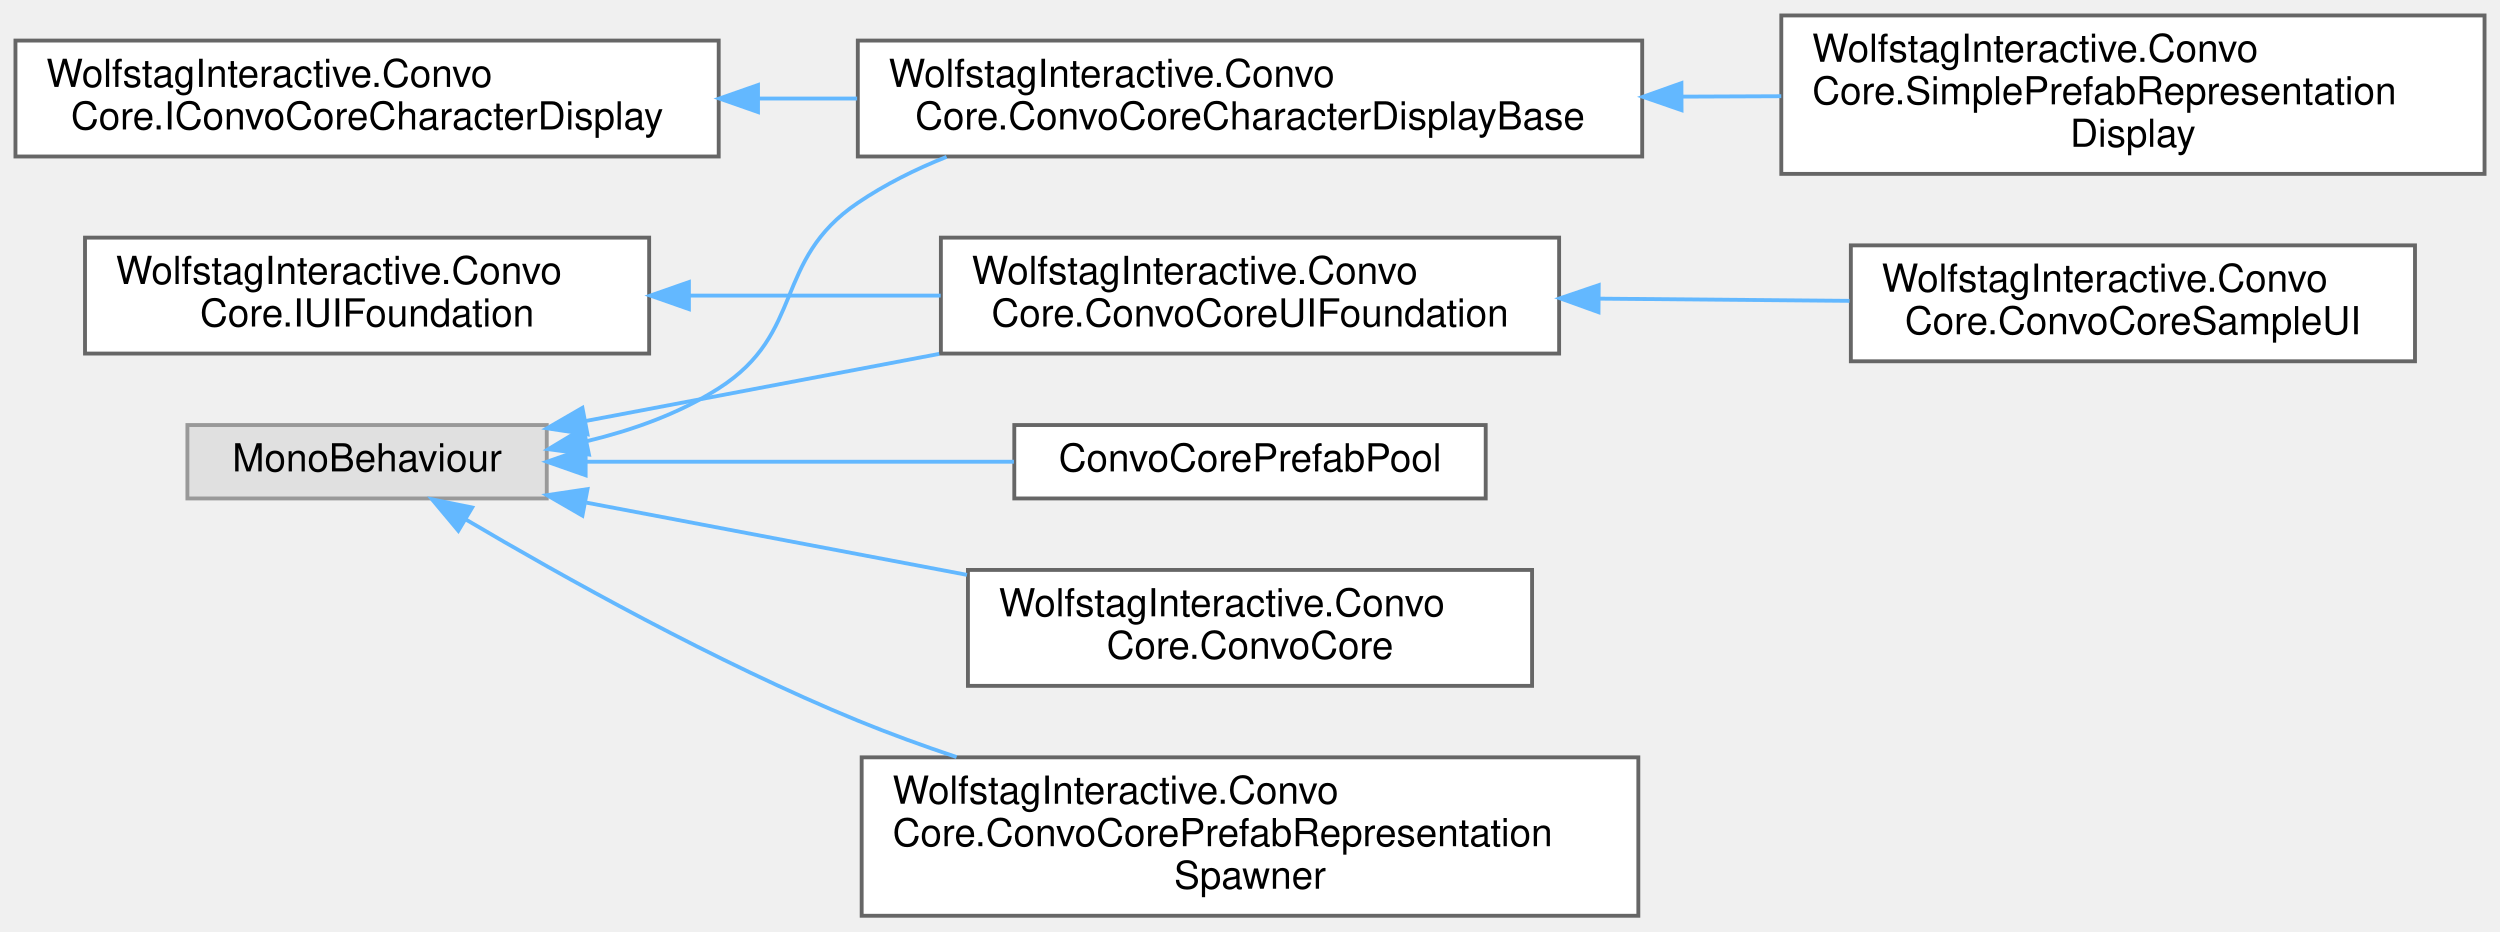
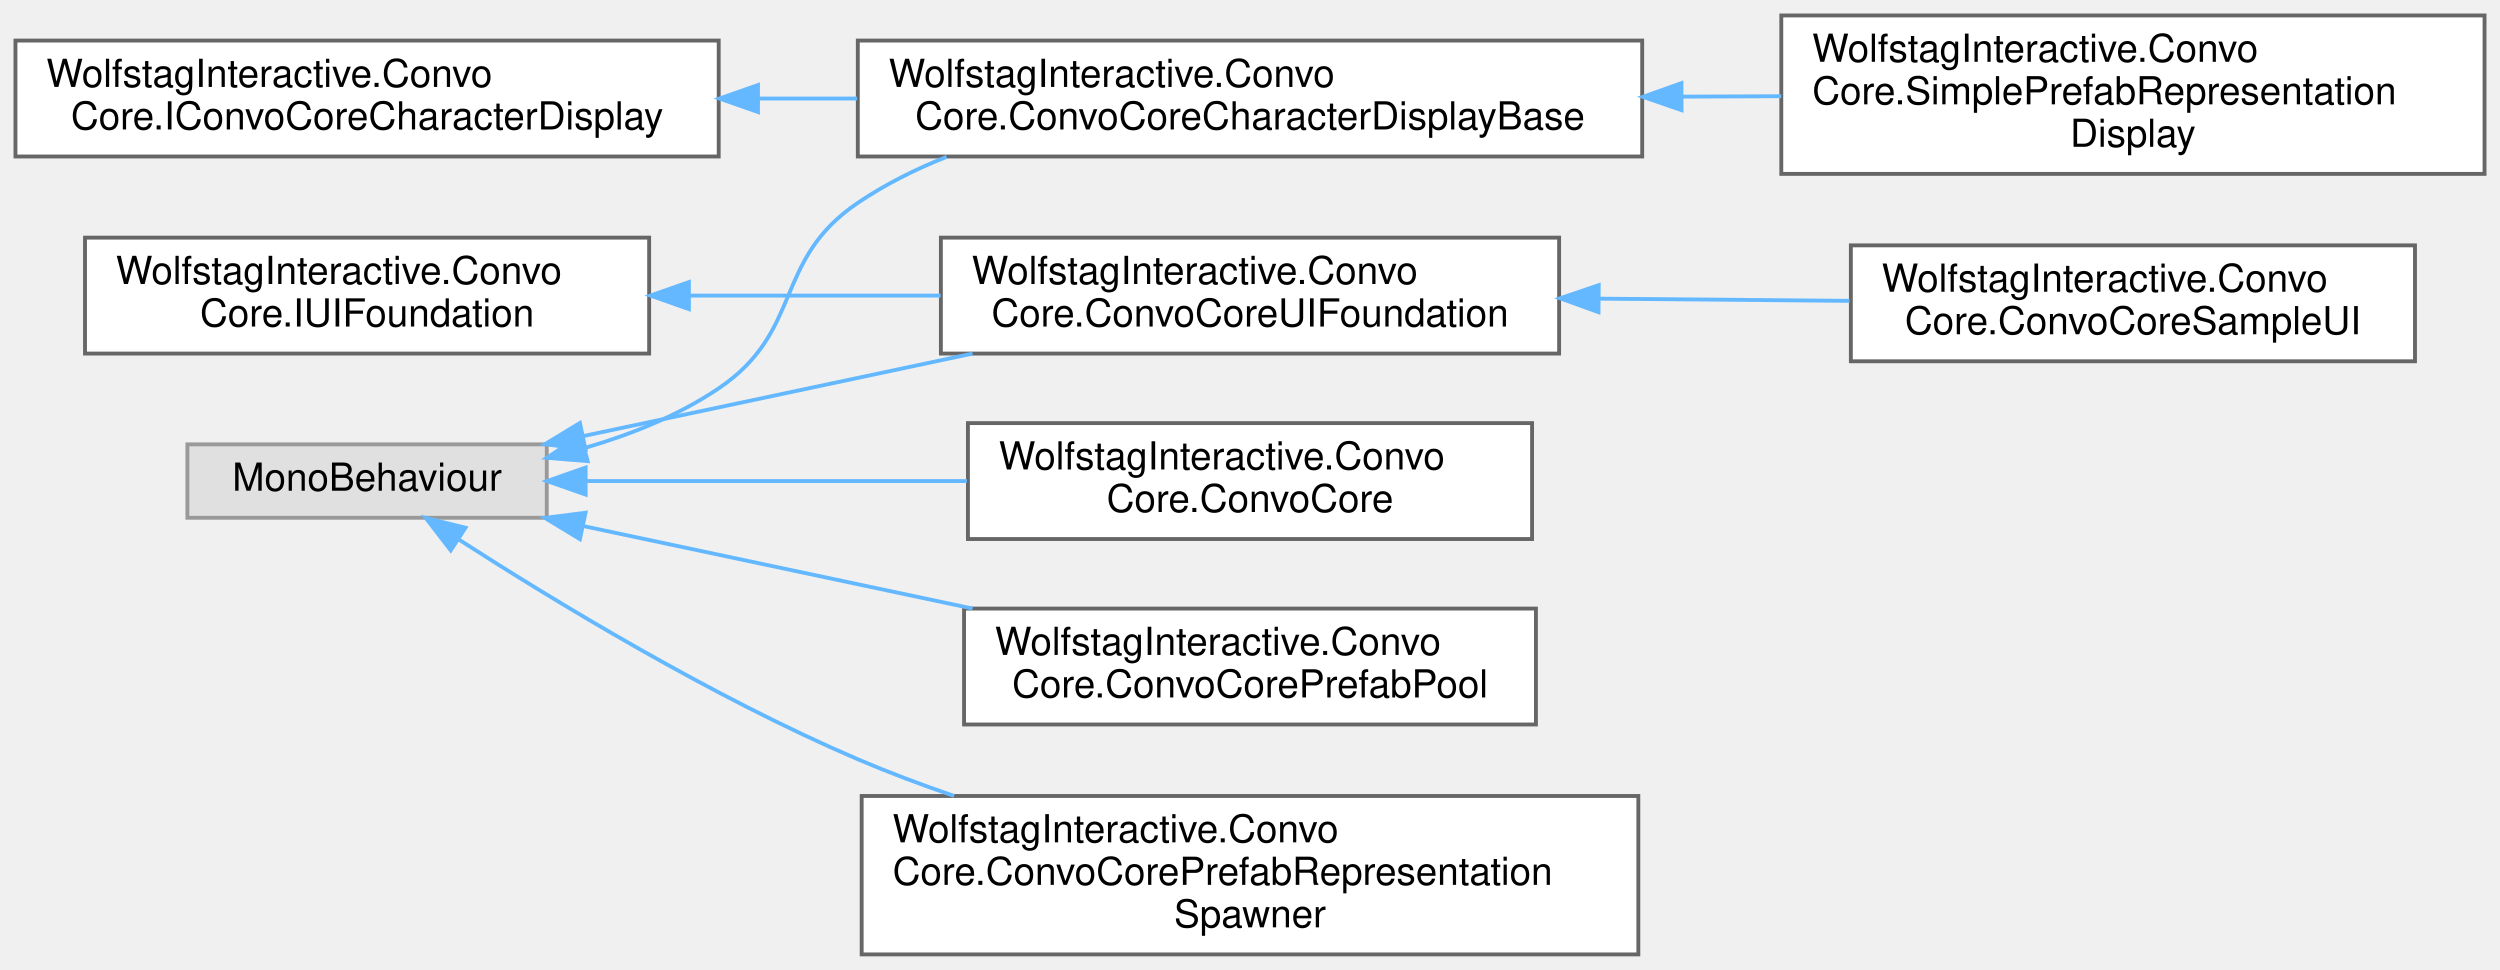
- <svg xmlns="http://www.w3.org/2000/svg" xmlns:xlink="http://www.w3.org/1999/xlink" width="647pt" height="241pt" viewBox="0.00 0.00 647.00 241.00">
-   <g id="graph0" class="graph" transform="scale(1 1) rotate(0) translate(4 237)">
+ <svg xmlns="http://www.w3.org/2000/svg" xmlns:xlink="http://www.w3.org/1999/xlink" width="647pt" height="251pt" viewBox="0.00 0.00 647.00 251.00">
+   <g id="graph0" class="graph" transform="scale(1 1) rotate(0) translate(4 247)">
    <g id="Node000000" class="node">
      <g id="a_Node000000">
        <a xlink:href="interfaceWolfstagInteractive_1_1ConvoCore_1_1IConvoCoreCharacterDisplay.html" target="_top" xlink:title=" ">
-           <polygon fill="white" stroke="#666666" points="182,-226.5 0,-226.5 0,-196.5 182,-196.5 182,-226.5" />
-           <text text-anchor="start" x="8" y="-214.5" font-family="Helvetica,sans-Serif" font-size="10.00">WolfstagInteractive.Convo</text>
-           <text text-anchor="middle" x="91" y="-203.5" font-family="Helvetica,sans-Serif" font-size="10.00">Core.IConvoCoreCharacterDisplay</text>
+           <polygon fill="white" stroke="#666666" points="182,-236.5 0,-236.5 0,-206.5 182,-206.5 182,-236.5" />
+           <text text-anchor="start" x="8" y="-224.5" font-family="Helvetica,sans-Serif" font-size="10.00">WolfstagInteractive.Convo</text>
+           <text text-anchor="middle" x="91" y="-213.5" font-family="Helvetica,sans-Serif" font-size="10.00">Core.IConvoCoreCharacterDisplay</text>
        </a>
      </g>
    </g>
    <g id="Node000001" class="node">
      <g id="a_Node000001">
        <a xlink:href="classWolfstagInteractive_1_1ConvoCore_1_1ConvoCoreCharacterDisplayBase.html" target="_top" xlink:title="Generic base class for all prefab-based character displays. Applies scale, flip, and side offsets usi...">
-           <polygon fill="white" stroke="#666666" points="421,-226.5 218,-226.5 218,-196.5 421,-196.5 421,-226.5" />
-           <text text-anchor="start" x="226" y="-214.5" font-family="Helvetica,sans-Serif" font-size="10.00">WolfstagInteractive.Convo</text>
-           <text text-anchor="middle" x="319.5" y="-203.5" font-family="Helvetica,sans-Serif" font-size="10.00">Core.ConvoCoreCharacterDisplayBase</text>
+           <polygon fill="white" stroke="#666666" points="421,-236.5 218,-236.5 218,-206.5 421,-206.5 421,-236.5" />
+           <text text-anchor="start" x="226" y="-224.5" font-family="Helvetica,sans-Serif" font-size="10.00">WolfstagInteractive.Convo</text>
+           <text text-anchor="middle" x="319.5" y="-213.5" font-family="Helvetica,sans-Serif" font-size="10.00">Core.ConvoCoreCharacterDisplayBase</text>
        </a>
      </g>
    </g>
    <g id="edge3_Node000000_Node000001" class="edge">
      <g id="a_edge3_Node000000_Node000001">
        <a xlink:title=" ">
-           <path fill="none" stroke="#63b8ff" d="M192.41,-211.5C200.85,-211.5 209.39,-211.5 217.83,-211.5" />
-           <polygon fill="#63b8ff" stroke="#63b8ff" points="192.17,-208 182.17,-211.5 192.17,-215 192.17,-208" />
+           <path fill="none" stroke="#63b8ff" d="M192.41,-221.5C200.85,-221.5 209.39,-221.5 217.83,-221.5" />
+           <polygon fill="#63b8ff" stroke="#63b8ff" points="192.17,-218 182.17,-221.5 192.17,-225 192.17,-218" />
        </a>
      </g>
    </g>
    <g id="Node000002" class="node">
      <g id="a_Node000002">
        <a xlink:href="classWolfstagInteractive_1_1ConvoCore_1_1SimplePrefabRepresentationDisplay.html" target="_top" xlink:title=" ">
-           <polygon fill="white" stroke="#666666" points="639,-233 457,-233 457,-192 639,-192 639,-233" />
-           <text text-anchor="start" x="465" y="-221" font-family="Helvetica,sans-Serif" font-size="10.00">WolfstagInteractive.Convo</text>
-           <text text-anchor="start" x="465" y="-210" font-family="Helvetica,sans-Serif" font-size="10.00">Core.SimplePrefabRepresentation</text>
-           <text text-anchor="middle" x="548" y="-199" font-family="Helvetica,sans-Serif" font-size="10.00">Display</text>
+           <polygon fill="white" stroke="#666666" points="639,-243 457,-243 457,-202 639,-202 639,-243" />
+           <text text-anchor="start" x="465" y="-231" font-family="Helvetica,sans-Serif" font-size="10.00">WolfstagInteractive.Convo</text>
+           <text text-anchor="start" x="465" y="-220" font-family="Helvetica,sans-Serif" font-size="10.00">Core.SimplePrefabRepresentation</text>
+           <text text-anchor="middle" x="548" y="-209" font-family="Helvetica,sans-Serif" font-size="10.00">Display</text>
        </a>
      </g>
    </g>
    <g id="edge4_Node000001_Node000002" class="edge">
      <g id="a_edge4_Node000001_Node000002">
        <a xlink:title=" ">
-           <path fill="none" stroke="#63b8ff" d="M431.27,-211.99C439.89,-212.03 448.53,-212.07 456.99,-212.1" />
-           <polygon fill="#63b8ff" stroke="#63b8ff" points="431.18,-208.49 421.17,-211.94 431.15,-215.49 431.18,-208.49" />
+           <path fill="none" stroke="#63b8ff" d="M431.27,-221.99C439.89,-222.03 448.53,-222.07 456.99,-222.1" />
+           <polygon fill="#63b8ff" stroke="#63b8ff" points="431.18,-218.49 421.17,-221.94 431.15,-225.49 431.18,-218.49" />
        </a>
      </g>
    </g>
    <g id="Node000009" class="node">
      <g id="a_Node000009">
        <a xlink:href="interfaceWolfstagInteractive_1_1ConvoCore_1_1IUIFoundation.html" target="_top" xlink:title=" ">
-           <polygon fill="white" stroke="#666666" points="164,-175.5 18,-175.5 18,-145.5 164,-145.5 164,-175.5" />
-           <text text-anchor="start" x="26" y="-163.5" font-family="Helvetica,sans-Serif" font-size="10.00">WolfstagInteractive.Convo</text>
-           <text text-anchor="middle" x="91" y="-152.5" font-family="Helvetica,sans-Serif" font-size="10.00">Core.IUIFoundation</text>
+           <polygon fill="white" stroke="#666666" points="164,-185.5 18,-185.5 18,-155.5 164,-155.5 164,-185.5" />
+           <text text-anchor="start" x="26" y="-173.5" font-family="Helvetica,sans-Serif" font-size="10.00">WolfstagInteractive.Convo</text>
+           <text text-anchor="middle" x="91" y="-162.5" font-family="Helvetica,sans-Serif" font-size="10.00">Core.IUIFoundation</text>
        </a>
      </g>
    </g>
    <g id="Node000007" class="node">
      <g id="a_Node000007">
        <a xlink:href="classWolfstagInteractive_1_1ConvoCore_1_1ConvoCoreUIFoundation.html" target="_top" xlink:title="Used as a basis of any UI that can be assigned in the inspector that includes all the base functions ...">
-           <polygon fill="white" stroke="#666666" points="399.5,-175.5 239.5,-175.5 239.5,-145.5 399.5,-145.5 399.5,-175.5" />
-           <text text-anchor="start" x="247.5" y="-163.5" font-family="Helvetica,sans-Serif" font-size="10.00">WolfstagInteractive.Convo</text>
-           <text text-anchor="middle" x="319.5" y="-152.5" font-family="Helvetica,sans-Serif" font-size="10.00">Core.ConvoCoreUIFoundation</text>
+           <polygon fill="white" stroke="#666666" points="399.5,-185.5 239.5,-185.5 239.5,-155.5 399.5,-155.5 399.5,-185.5" />
+           <text text-anchor="start" x="247.5" y="-173.5" font-family="Helvetica,sans-Serif" font-size="10.00">WolfstagInteractive.Convo</text>
+           <text text-anchor="middle" x="319.5" y="-162.5" font-family="Helvetica,sans-Serif" font-size="10.00">Core.ConvoCoreUIFoundation</text>
        </a>
      </g>
    </g>
    <g id="edge5_Node000009_Node000007" class="edge">
      <g id="a_edge5_Node000009_Node000007">
        <a xlink:title=" ">
-           <path fill="none" stroke="#63b8ff" d="M174.55,-160.5C195.72,-160.5 218.45,-160.5 239.45,-160.5" />
-           <polygon fill="#63b8ff" stroke="#63b8ff" points="174.29,-157 164.29,-160.5 174.29,-164 174.29,-157" />
+           <path fill="none" stroke="#63b8ff" d="M174.55,-170.5C195.72,-170.5 218.45,-170.5 239.45,-170.5" />
+           <polygon fill="#63b8ff" stroke="#63b8ff" points="174.29,-167 164.29,-170.5 174.29,-174 174.29,-167" />
        </a>
      </g>
    </g>
    <g id="Node000008" class="node">
      <g id="a_Node000008">
        <a xlink:href="classWolfstagInteractive_1_1ConvoCore_1_1ConvoCoreSampleUI.html" target="_top" xlink:title=" ">
-           <polygon fill="white" stroke="#666666" points="621,-173.5 475,-173.5 475,-143.5 621,-143.5 621,-173.5" />
-           <text text-anchor="start" x="483" y="-161.5" font-family="Helvetica,sans-Serif" font-size="10.00">WolfstagInteractive.Convo</text>
-           <text text-anchor="middle" x="548" y="-150.5" font-family="Helvetica,sans-Serif" font-size="10.00">Core.ConvoCoreSampleUI</text>
+           <polygon fill="white" stroke="#666666" points="621,-183.5 475,-183.5 475,-153.5 621,-153.5 621,-183.5" />
+           <text text-anchor="start" x="483" y="-171.5" font-family="Helvetica,sans-Serif" font-size="10.00">WolfstagInteractive.Convo</text>
+           <text text-anchor="middle" x="548" y="-160.5" font-family="Helvetica,sans-Serif" font-size="10.00">Core.ConvoCoreSampleUI</text>
        </a>
      </g>
    </g>
    <g id="edge6_Node000007_Node000008" class="edge">
      <g id="a_edge6_Node000007_Node000008">
        <a xlink:title=" ">
-           <path fill="none" stroke="#63b8ff" d="M409.83,-159.71C431.33,-159.52 454.03,-159.32 474.65,-159.14" />
-           <polygon fill="#63b8ff" stroke="#63b8ff" points="409.69,-156.21 399.72,-159.8 409.75,-163.21 409.69,-156.21" />
+           <path fill="none" stroke="#63b8ff" d="M409.83,-169.71C431.33,-169.52 454.03,-169.32 474.65,-169.14" />
+           <polygon fill="#63b8ff" stroke="#63b8ff" points="409.69,-166.21 399.72,-169.8 409.75,-173.21 409.69,-166.21" />
        </a>
      </g>
    </g>
    <g id="Node000003" class="node">
      <g id="a_Node000003">
        <a xlink:title=" ">
-           <polygon fill="#e0e0e0" stroke="#999999" points="137.5,-127 44.5,-127 44.5,-108 137.5,-108 137.5,-127" />
-           <text text-anchor="middle" x="91" y="-115" font-family="Helvetica,sans-Serif" font-size="10.00">MonoBehaviour</text>
+           <polygon fill="#e0e0e0" stroke="#999999" points="137.5,-132 44.5,-132 44.5,-113 137.5,-113 137.5,-132" />
+           <text text-anchor="middle" x="91" y="-120" font-family="Helvetica,sans-Serif" font-size="10.00">MonoBehaviour</text>
        </a>
      </g>
    </g>
-     <g id="edge9_Node000003_Node000001" class="edge">
-       <g id="a_edge9_Node000003_Node000001">
+     <g id="edge8_Node000003_Node000001" class="edge">
+       <g id="a_edge8_Node000003_Node000001">
        <a xlink:title=" ">
-           <path fill="none" stroke="#63b8ff" d="M147.84,-122.82C159.75,-125.67 171.8,-129.99 182,-136.5 204.48,-150.84 195.91,-169.56 218,-184.5 225.03,-189.26 232.87,-193.18 240.98,-196.41" />
-           <polygon fill="#63b8ff" stroke="#63b8ff" points="148.42,-119.36 137.91,-120.75 146.99,-126.21 148.42,-119.36" />
+           <path fill="none" stroke="#63b8ff" d="M147.54,-131.13C159.57,-134.64 171.74,-139.57 182,-146.5 204.1,-161.42 195.91,-179.56 218,-194.5 225.03,-199.26 232.87,-203.18 240.98,-206.41" />
+           <polygon fill="#63b8ff" stroke="#63b8ff" points="148.08,-127.66 137.52,-128.51 146.31,-134.43 148.08,-127.66" />
        </a>
      </g>
    </g>
    <g id="edge11_Node000003_Node000007" class="edge">
      <g id="a_edge11_Node000003_Node000007">
        <a xlink:title=" ">
-           <path fill="none" stroke="#63b8ff" d="M147.42,-128.02C174.99,-133.26 208.81,-139.68 239.08,-145.42" />
-           <polygon fill="#63b8ff" stroke="#63b8ff" points="148.04,-124.58 137.56,-126.15 146.73,-131.45 148.04,-124.58" />
+           <path fill="none" stroke="#63b8ff" d="M146.98,-134.15C177.27,-140.57 215.21,-148.61 247.7,-155.5" />
+           <polygon fill="#63b8ff" stroke="#63b8ff" points="147.53,-130.69 137.02,-132.04 146.08,-137.54 147.53,-130.69" />
        </a>
      </g>
    </g>
    <g id="Node000004" class="node">
      <g id="a_Node000004">
-         <a xlink:href="classConvoCorePrefabPool.html" target="_top" xlink:title=" ">
-           <polygon fill="white" stroke="#666666" points="380.5,-127 258.5,-127 258.5,-108 380.5,-108 380.5,-127" />
-           <text text-anchor="middle" x="319.5" y="-115" font-family="Helvetica,sans-Serif" font-size="10.00">ConvoCorePrefabPool</text>
+         <a xlink:href="classWolfstagInteractive_1_1ConvoCore_1_1ConvoCore.html" target="_top" xlink:title=" ">
+           <polygon fill="white" stroke="#666666" points="392.5,-137.5 246.5,-137.5 246.5,-107.5 392.5,-107.5 392.5,-137.5" />
+           <text text-anchor="start" x="254.5" y="-125.5" font-family="Helvetica,sans-Serif" font-size="10.00">WolfstagInteractive.Convo</text>
+           <text text-anchor="middle" x="319.5" y="-114.5" font-family="Helvetica,sans-Serif" font-size="10.00">Core.ConvoCore</text>
        </a>
      </g>
    </g>
    <g id="edge7_Node000003_Node000004" class="edge">
      <g id="a_edge7_Node000003_Node000004">
        <a xlink:title=" ">
-           <path fill="none" stroke="#63b8ff" d="M147.67,-117.5C181.26,-117.5 224.05,-117.5 258.4,-117.5" />
-           <polygon fill="#63b8ff" stroke="#63b8ff" points="147.56,-114 137.56,-117.5 147.56,-121 147.56,-114" />
+           <path fill="none" stroke="#63b8ff" d="M147.75,-122.5C177.47,-122.5 214.37,-122.5 246.26,-122.5" />
+           <polygon fill="#63b8ff" stroke="#63b8ff" points="147.56,-119 137.56,-122.5 147.56,-126 147.56,-119" />
        </a>
      </g>
    </g>
    <g id="Node000005" class="node">
      <g id="a_Node000005">
-         <a xlink:href="classWolfstagInteractive_1_1ConvoCore_1_1ConvoCore.html" target="_top" xlink:title=" ">
-           <polygon fill="white" stroke="#666666" points="392.5,-89.5 246.5,-89.5 246.5,-59.5 392.5,-59.5 392.5,-89.5" />
-           <text text-anchor="start" x="254.5" y="-77.5" font-family="Helvetica,sans-Serif" font-size="10.00">WolfstagInteractive.Convo</text>
-           <text text-anchor="middle" x="319.5" y="-66.5" font-family="Helvetica,sans-Serif" font-size="10.00">Core.ConvoCore</text>
+         <a xlink:href="classWolfstagInteractive_1_1ConvoCore_1_1ConvoCorePrefabPool.html" target="_top" xlink:title=" ">
+           <polygon fill="white" stroke="#666666" points="393.5,-89.5 245.5,-89.5 245.5,-59.5 393.5,-59.5 393.5,-89.5" />
+           <text text-anchor="start" x="253.5" y="-77.5" font-family="Helvetica,sans-Serif" font-size="10.00">WolfstagInteractive.Convo</text>
+           <text text-anchor="middle" x="319.5" y="-66.5" font-family="Helvetica,sans-Serif" font-size="10.00">Core.ConvoCorePrefabPool</text>
        </a>
      </g>
    </g>
-     <g id="edge8_Node000003_Node000005" class="edge">
-       <g id="a_edge8_Node000003_Node000005">
+     <g id="edge9_Node000003_Node000005" class="edge">
+       <g id="a_edge9_Node000003_Node000005">
        <a xlink:title=" ">
-           <path fill="none" stroke="#63b8ff" d="M147.75,-106.92C177.47,-101.27 214.37,-94.27 246.26,-88.22" />
-           <polygon fill="#63b8ff" stroke="#63b8ff" points="146.73,-103.55 137.56,-108.85 148.04,-110.42 146.73,-103.55" />
+           <path fill="none" stroke="#63b8ff" d="M146.98,-110.85C177.27,-104.43 215.21,-96.39 247.7,-89.5" />
+           <polygon fill="#63b8ff" stroke="#63b8ff" points="146.08,-107.46 137.02,-112.96 147.53,-114.31 146.08,-107.46" />
        </a>
      </g>
    </g>
    <g id="Node000006" class="node">
      <g id="a_Node000006">
        <a xlink:href="classWolfstagInteractive_1_1ConvoCore_1_1ConvoCorePrefabRepresentationSpawner.html" target="_top" xlink:title=" ">
          <polygon fill="white" stroke="#666666" points="420,-41 219,-41 219,0 420,0 420,-41" />
          <text text-anchor="start" x="227" y="-29" font-family="Helvetica,sans-Serif" font-size="10.00">WolfstagInteractive.Convo</text>
          <text text-anchor="start" x="227" y="-18" font-family="Helvetica,sans-Serif" font-size="10.00">Core.ConvoCorePrefabRepresentation</text>
          <text text-anchor="middle" x="319.5" y="-7" font-family="Helvetica,sans-Serif" font-size="10.00">Spawner</text>
        </a>
      </g>
    </g>
    <g id="edge10_Node000003_Node000006" class="edge">
      <g id="a_edge10_Node000003_Node000006">
        <a xlink:title=" ">
-           <path fill="none" stroke="#63b8ff" d="M116.58,-102.54C141.47,-87.85 181.42,-65.51 218,-50.5 226.17,-47.15 234.85,-43.99 243.56,-41.07" />
-           <polygon fill="#63b8ff" stroke="#63b8ff" points="114.61,-99.64 107.81,-107.77 118.19,-105.65 114.61,-99.64" />
+           <path fill="none" stroke="#63b8ff" d="M114.79,-107.34C139.41,-91.48 180.21,-66.68 218,-50.5 225.95,-47.1 234.41,-43.92 242.92,-41.01" />
+           <polygon fill="#63b8ff" stroke="#63b8ff" points="112.65,-104.56 106.18,-112.95 116.47,-110.42 112.65,-104.56" />
        </a>
      </g>
    </g>
  </g>
</svg>
